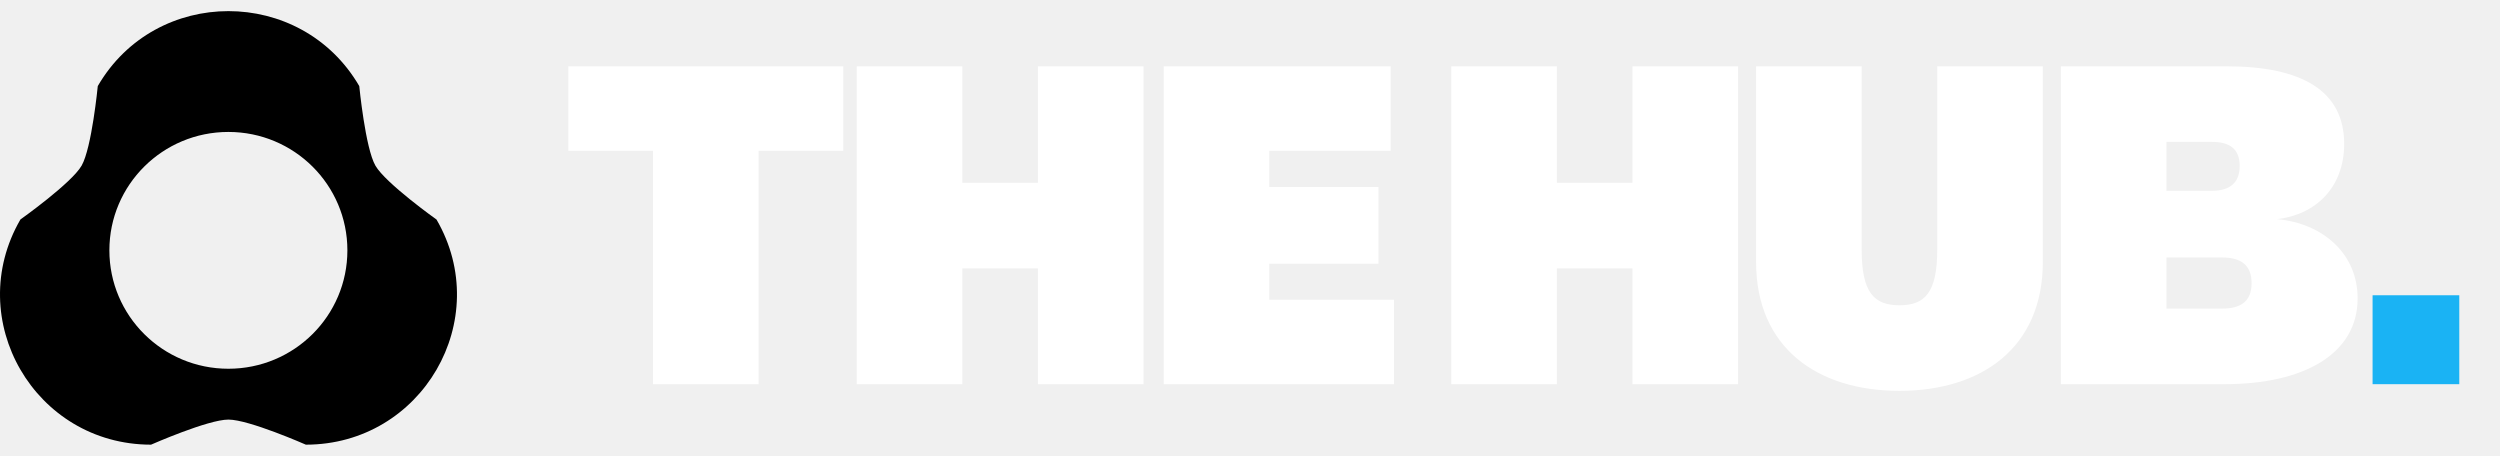
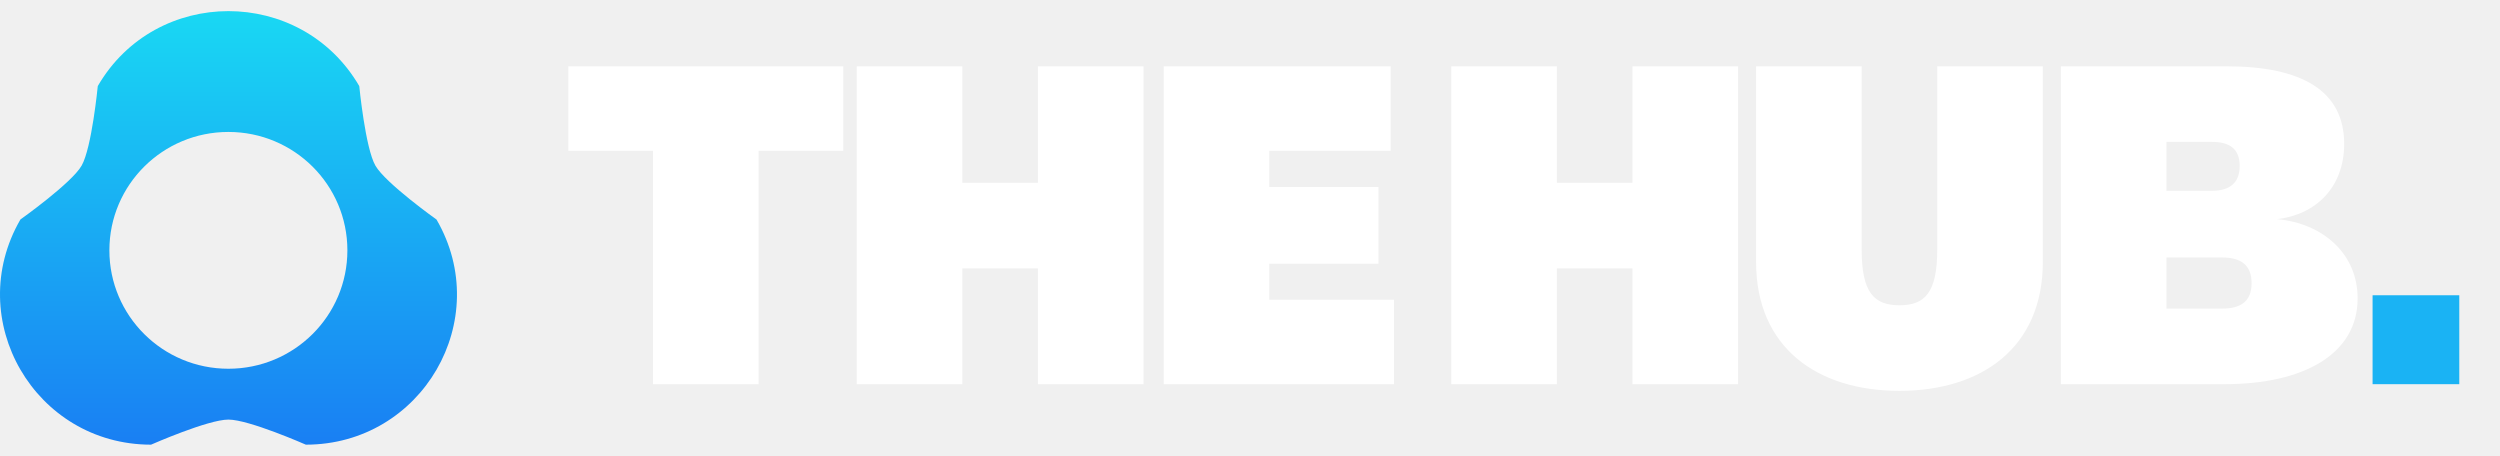
<svg xmlns="http://www.w3.org/2000/svg" width="181" height="33" viewBox="0 0 181 33" fill="none">
  <path d="M31.597 15.89C31.597 15.89 27.914 13.267 27.18 11.993C26.447 10.719 26.011 6.232 26.011 6.232C21.796 -1.003 11.277 -1.003 7.079 6.232C7.079 6.232 6.643 10.719 5.909 11.993C5.176 13.267 1.478 15.89 1.478 15.89C-2.72 23.141 2.524 32.194 10.936 32.194C10.936 32.194 15.055 30.378 16.539 30.378C18.023 30.378 22.143 32.194 22.143 32.194C30.555 32.194 35.815 23.141 31.601 15.89H31.597ZM16.535 26.697C11.776 26.697 7.919 22.862 7.919 18.125C7.919 13.388 11.774 9.553 16.535 9.553C21.297 9.553 25.151 13.388 25.151 18.125C25.151 22.862 21.297 26.697 16.535 26.697Z" fill="url(#paint0_linear_61_716)" />
  <path d="M61.054 4.801V10.916H54.922V27.815H47.278V10.916H41.146V4.801H61.054ZM82.79 4.801V27.815H75.145V19.43H69.674V27.815H62.029V4.801H69.674V13.234H75.145V4.801H82.79ZM84.252 4.801H100.684V10.916H91.897V13.54H99.799V19.092H91.897V21.699H100.926V27.815H84.252V4.801ZM125.835 4.801V27.815H118.19V19.43H112.718V27.815H105.074V4.801H112.718V13.234H118.19V4.801H125.835ZM127.14 18.963V4.801H134.785V18.078C134.785 21.192 135.686 22.102 137.521 22.102C139.355 22.102 140.256 21.192 140.256 18.078V4.801H147.901V18.963C147.901 25.183 143.451 28.298 137.521 28.298C131.59 28.298 127.14 25.183 127.14 18.963ZM149.206 4.801H161.204C166.684 4.801 169.718 6.595 169.718 10.417C169.718 13.556 167.674 15.543 164.858 15.865C168.189 16.171 170.692 18.376 170.692 21.603C170.692 25.626 166.805 27.815 161.051 27.815H149.206V4.801ZM160.15 13.813C161.389 13.813 162.154 13.274 162.154 12.011C162.154 10.771 161.413 10.273 160.15 10.273H156.851V13.813H160.15ZM156.851 22.343H160.874C162.242 22.343 163.015 21.812 163.015 20.5C163.015 19.18 162.234 18.641 160.874 18.641H156.851V22.343Z" fill="white" />
  <path d="M178.052 21.377V27.815H171.775V21.377H178.052Z" fill="#1AB3F4" />
  <defs>
    <linearGradient id="paint0_linear_61_716" x1="16.539" y1="0.805" x2="16.539" y2="32.194" gradientUnits="userSpaceOnUse">
-       <stop stopColor="#19D8F3" />
-       <stop offset="1" stopColor="#197FF3" />
+       <stop stop-color="#19D8F3" />
+       <stop offset="1" stop-color="#197FF3" />
    </linearGradient>
  </defs>
</svg>
